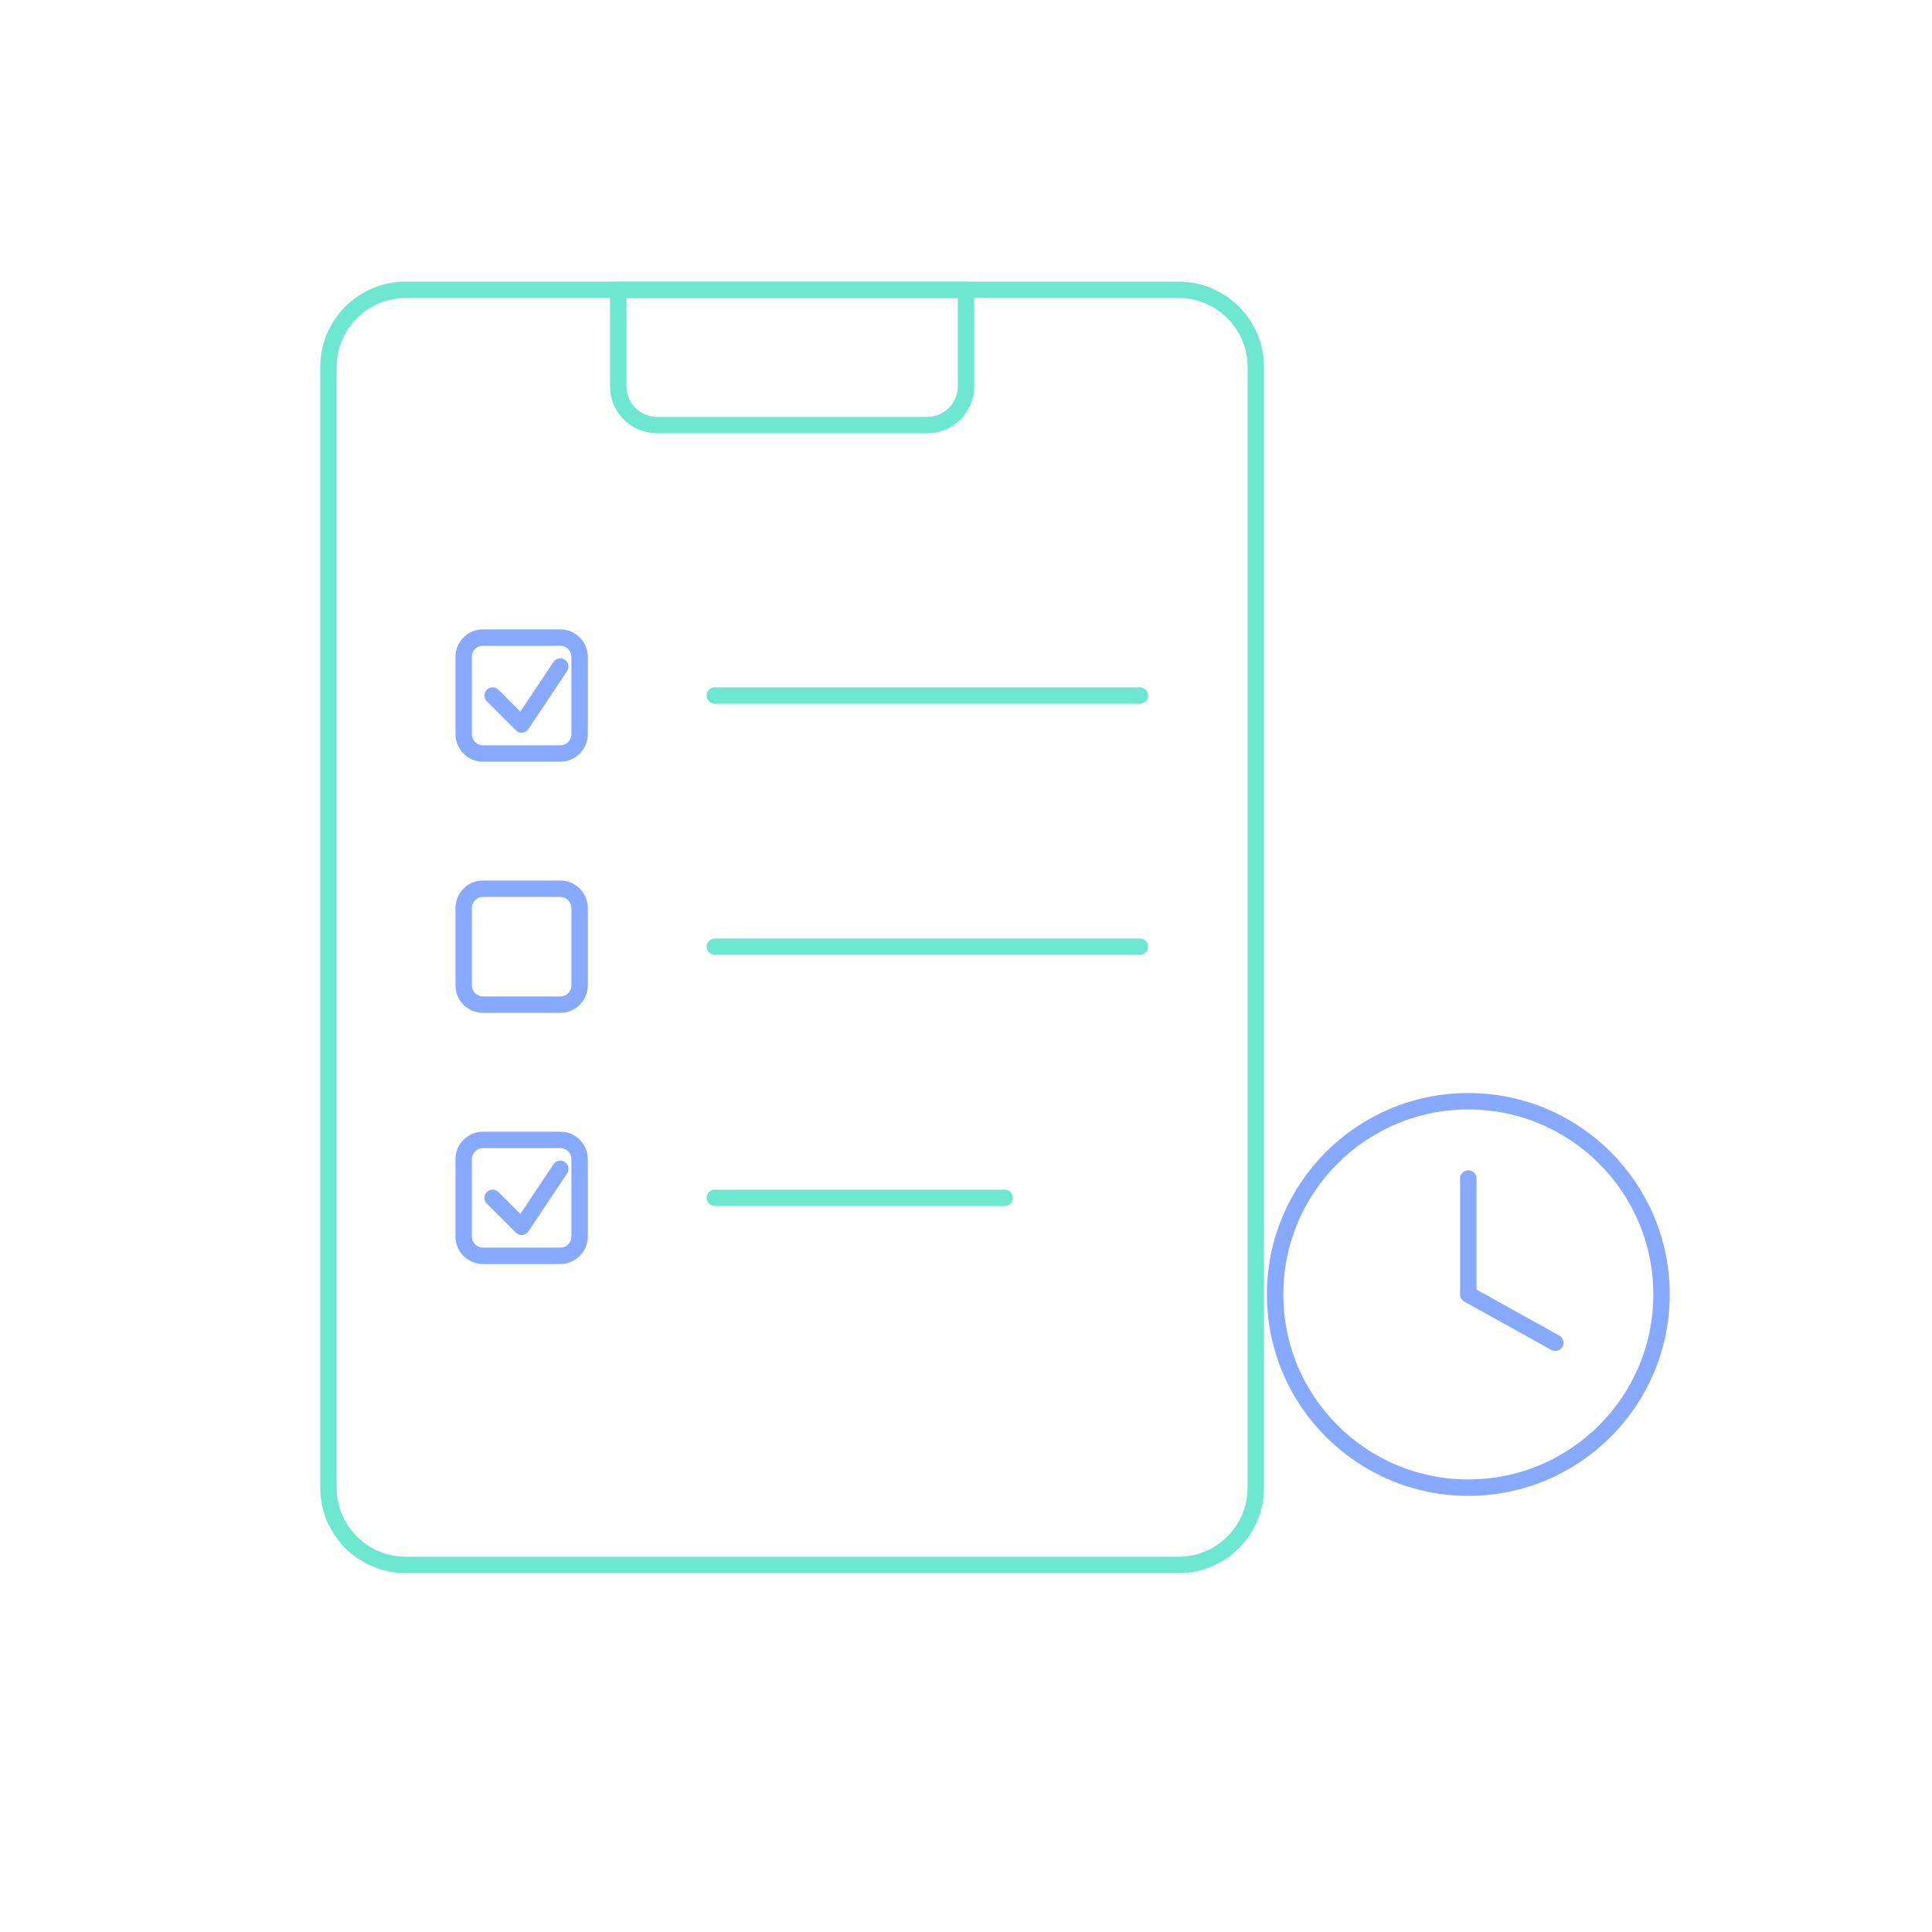
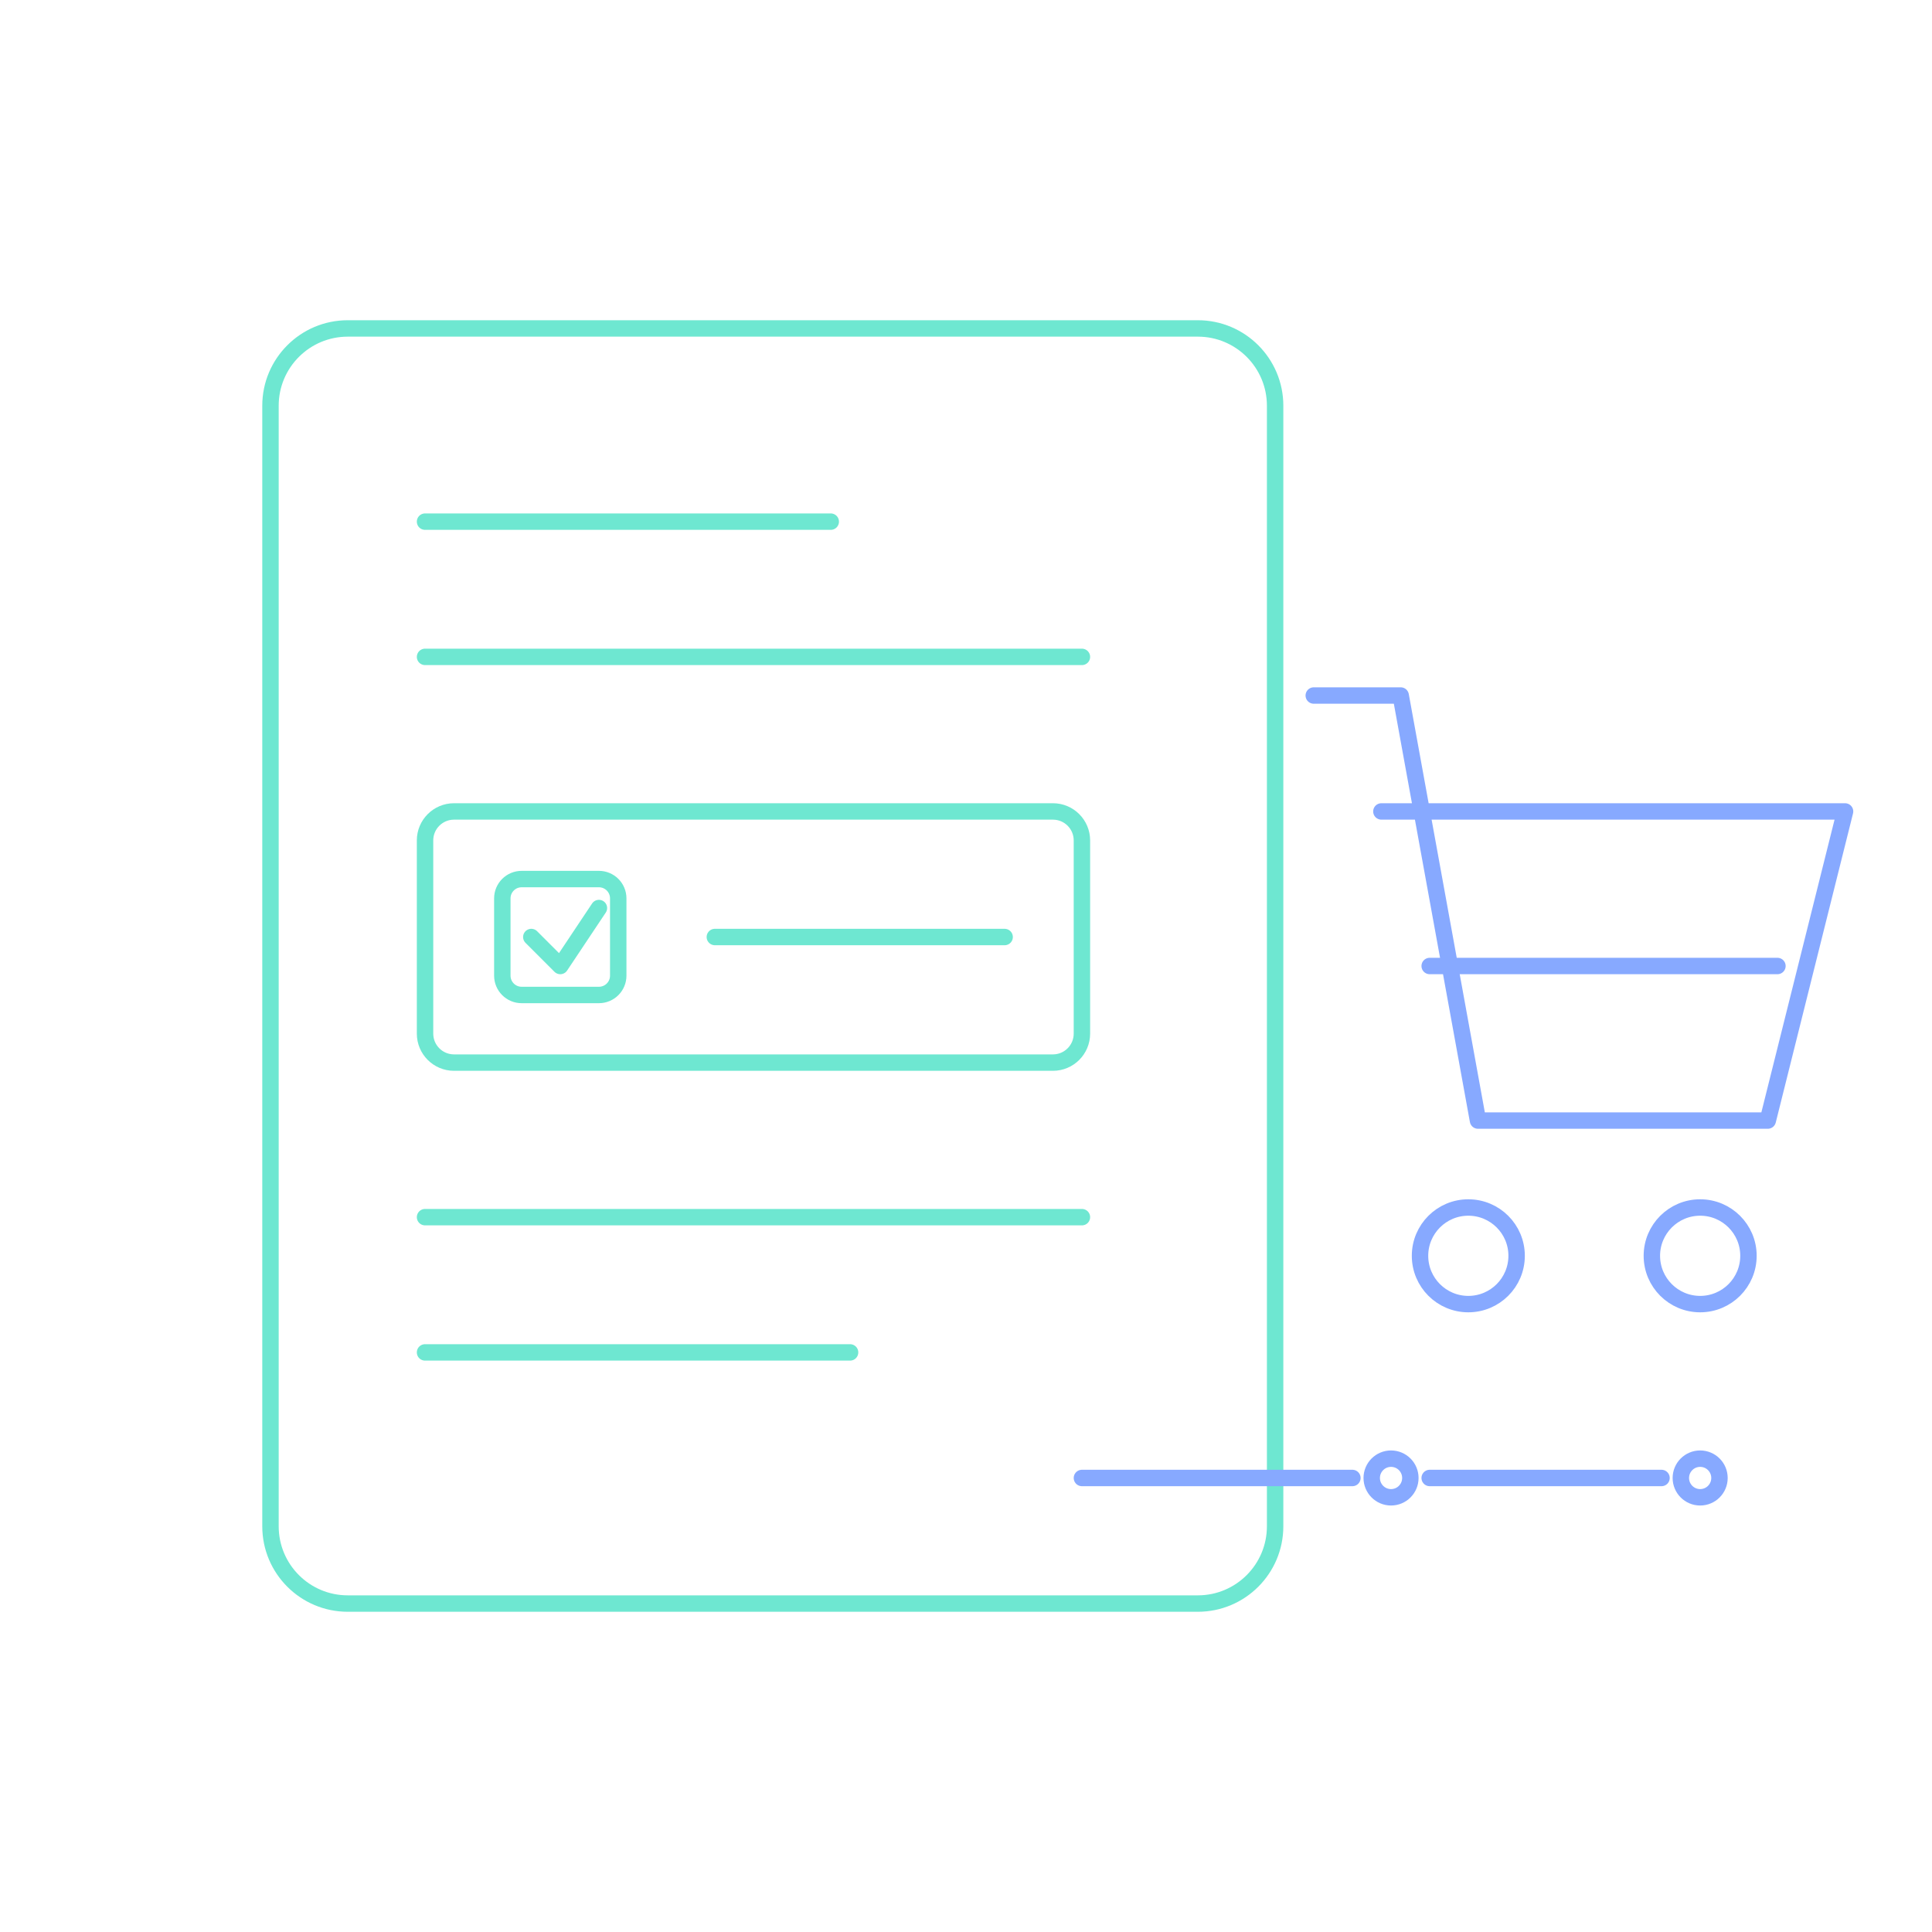
<svg xmlns="http://www.w3.org/2000/svg" viewBox="0 0 200 200" fill="none" stroke-linecap="round" stroke-linejoin="round">
  <g stroke="#6EE7D1" stroke-width="1.7">
-     <rect x="34" y="30" width="96" height="132" rx="8" />
-     <path d="M64 30h36v10a4 4 0 0 1-4 4H68a4 4 0 0 1-4-4Z" />
-     <path d="M74 72h44M74 98h44M74 124h30" />
+     <rect x="28" y="34" width="104" height="132" rx="8" />
+     <path d="M44 54h42M44 68h68" />
+     <rect x="44" y="84" width="68" height="26" rx="3" />
+     <rect x="52" y="91" width="12" height="12" rx="2" />
+     <path d="M55 97l3 3 4-6M74 97h30" />
+     <path d="M44 126h68M44 140h44" />
  </g>
  <g stroke="#87A9FF" stroke-width="1.7">
-     <rect x="48" y="66" width="12" height="12" rx="2" />
-     <path d="M51 72l3 3 4-6" />
-     <rect x="48" y="92" width="12" height="12" rx="2" />
-     <rect x="48" y="118" width="12" height="12" rx="2" />
-     <path d="M51 124l3 3 4-6" />
-     <circle cx="152" cy="134" r="20" />
-     <path d="M152 122v12l9 5" />
+     <path d="M136 72h9l8 44h30l8-32h-48" />
+     <path d="M148 100h36" />
+     <circle cx="152" cy="130" r="5" />
+     <circle cx="176" cy="130" r="5" />
+     <path d="M112 153h28m8 0h24" />
+     <circle cx="144" cy="153" r="2" />
+     <circle cx="176" cy="153" r="2" />
  </g>
</svg>
